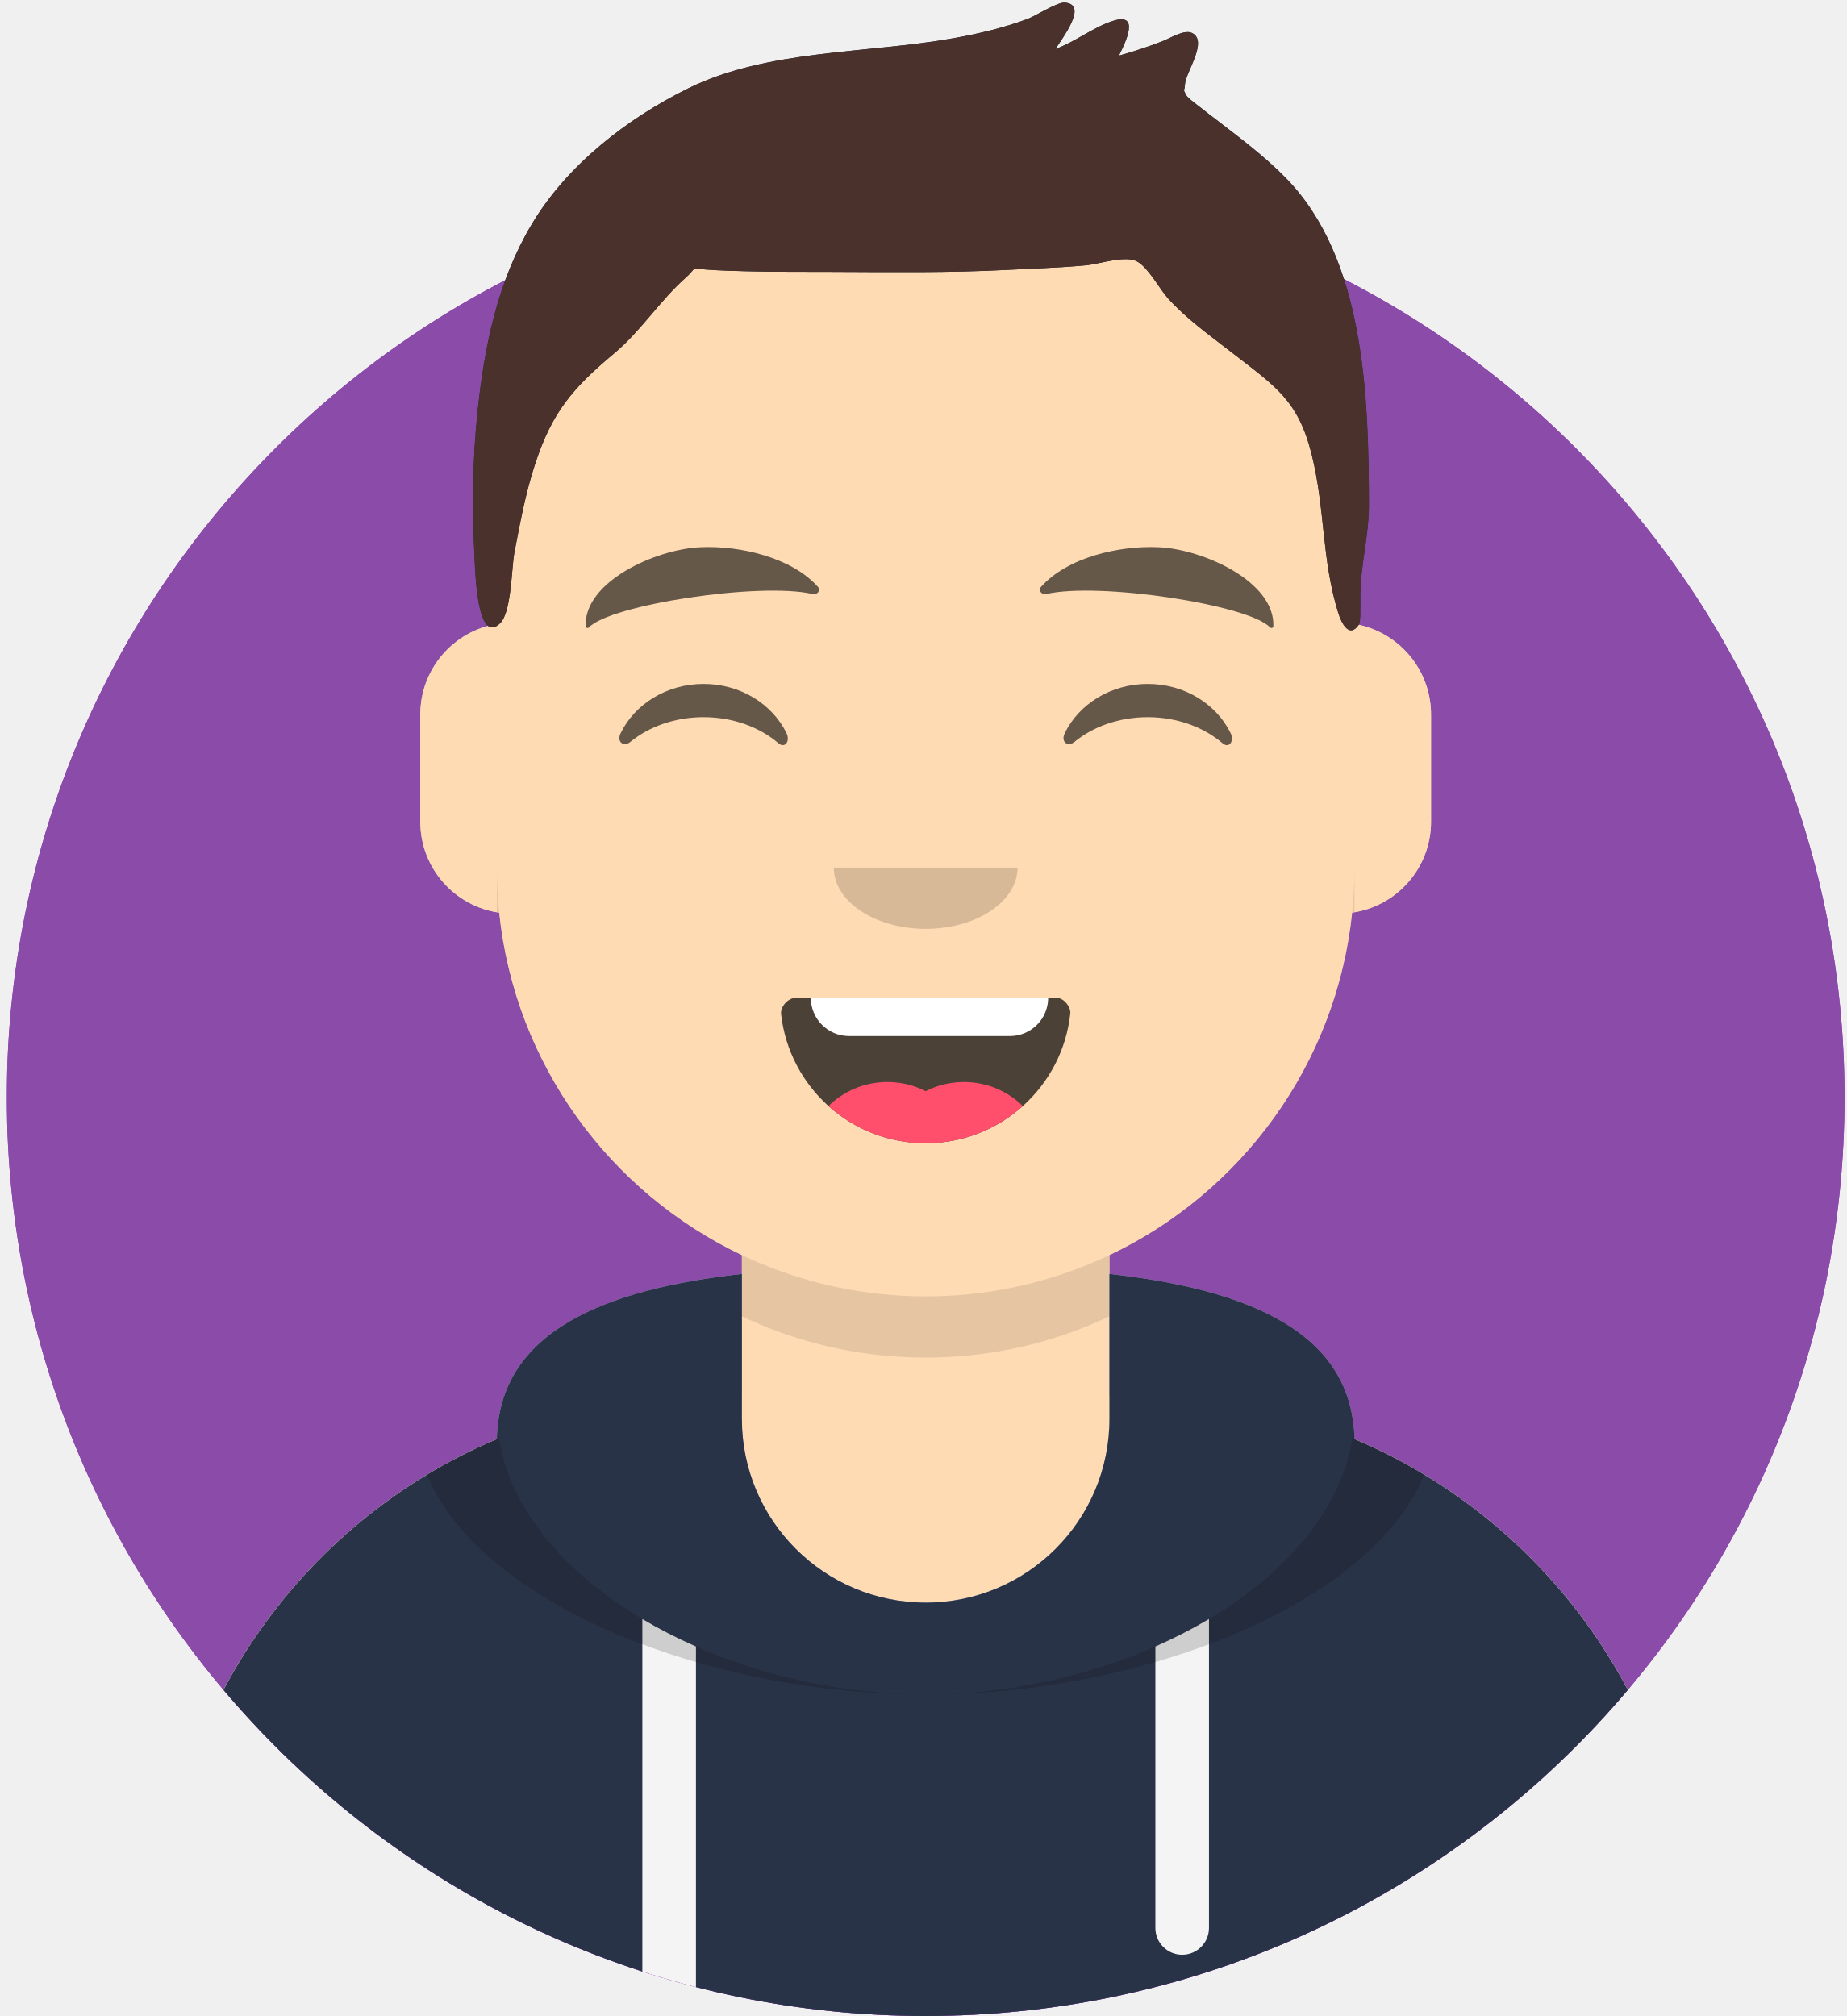
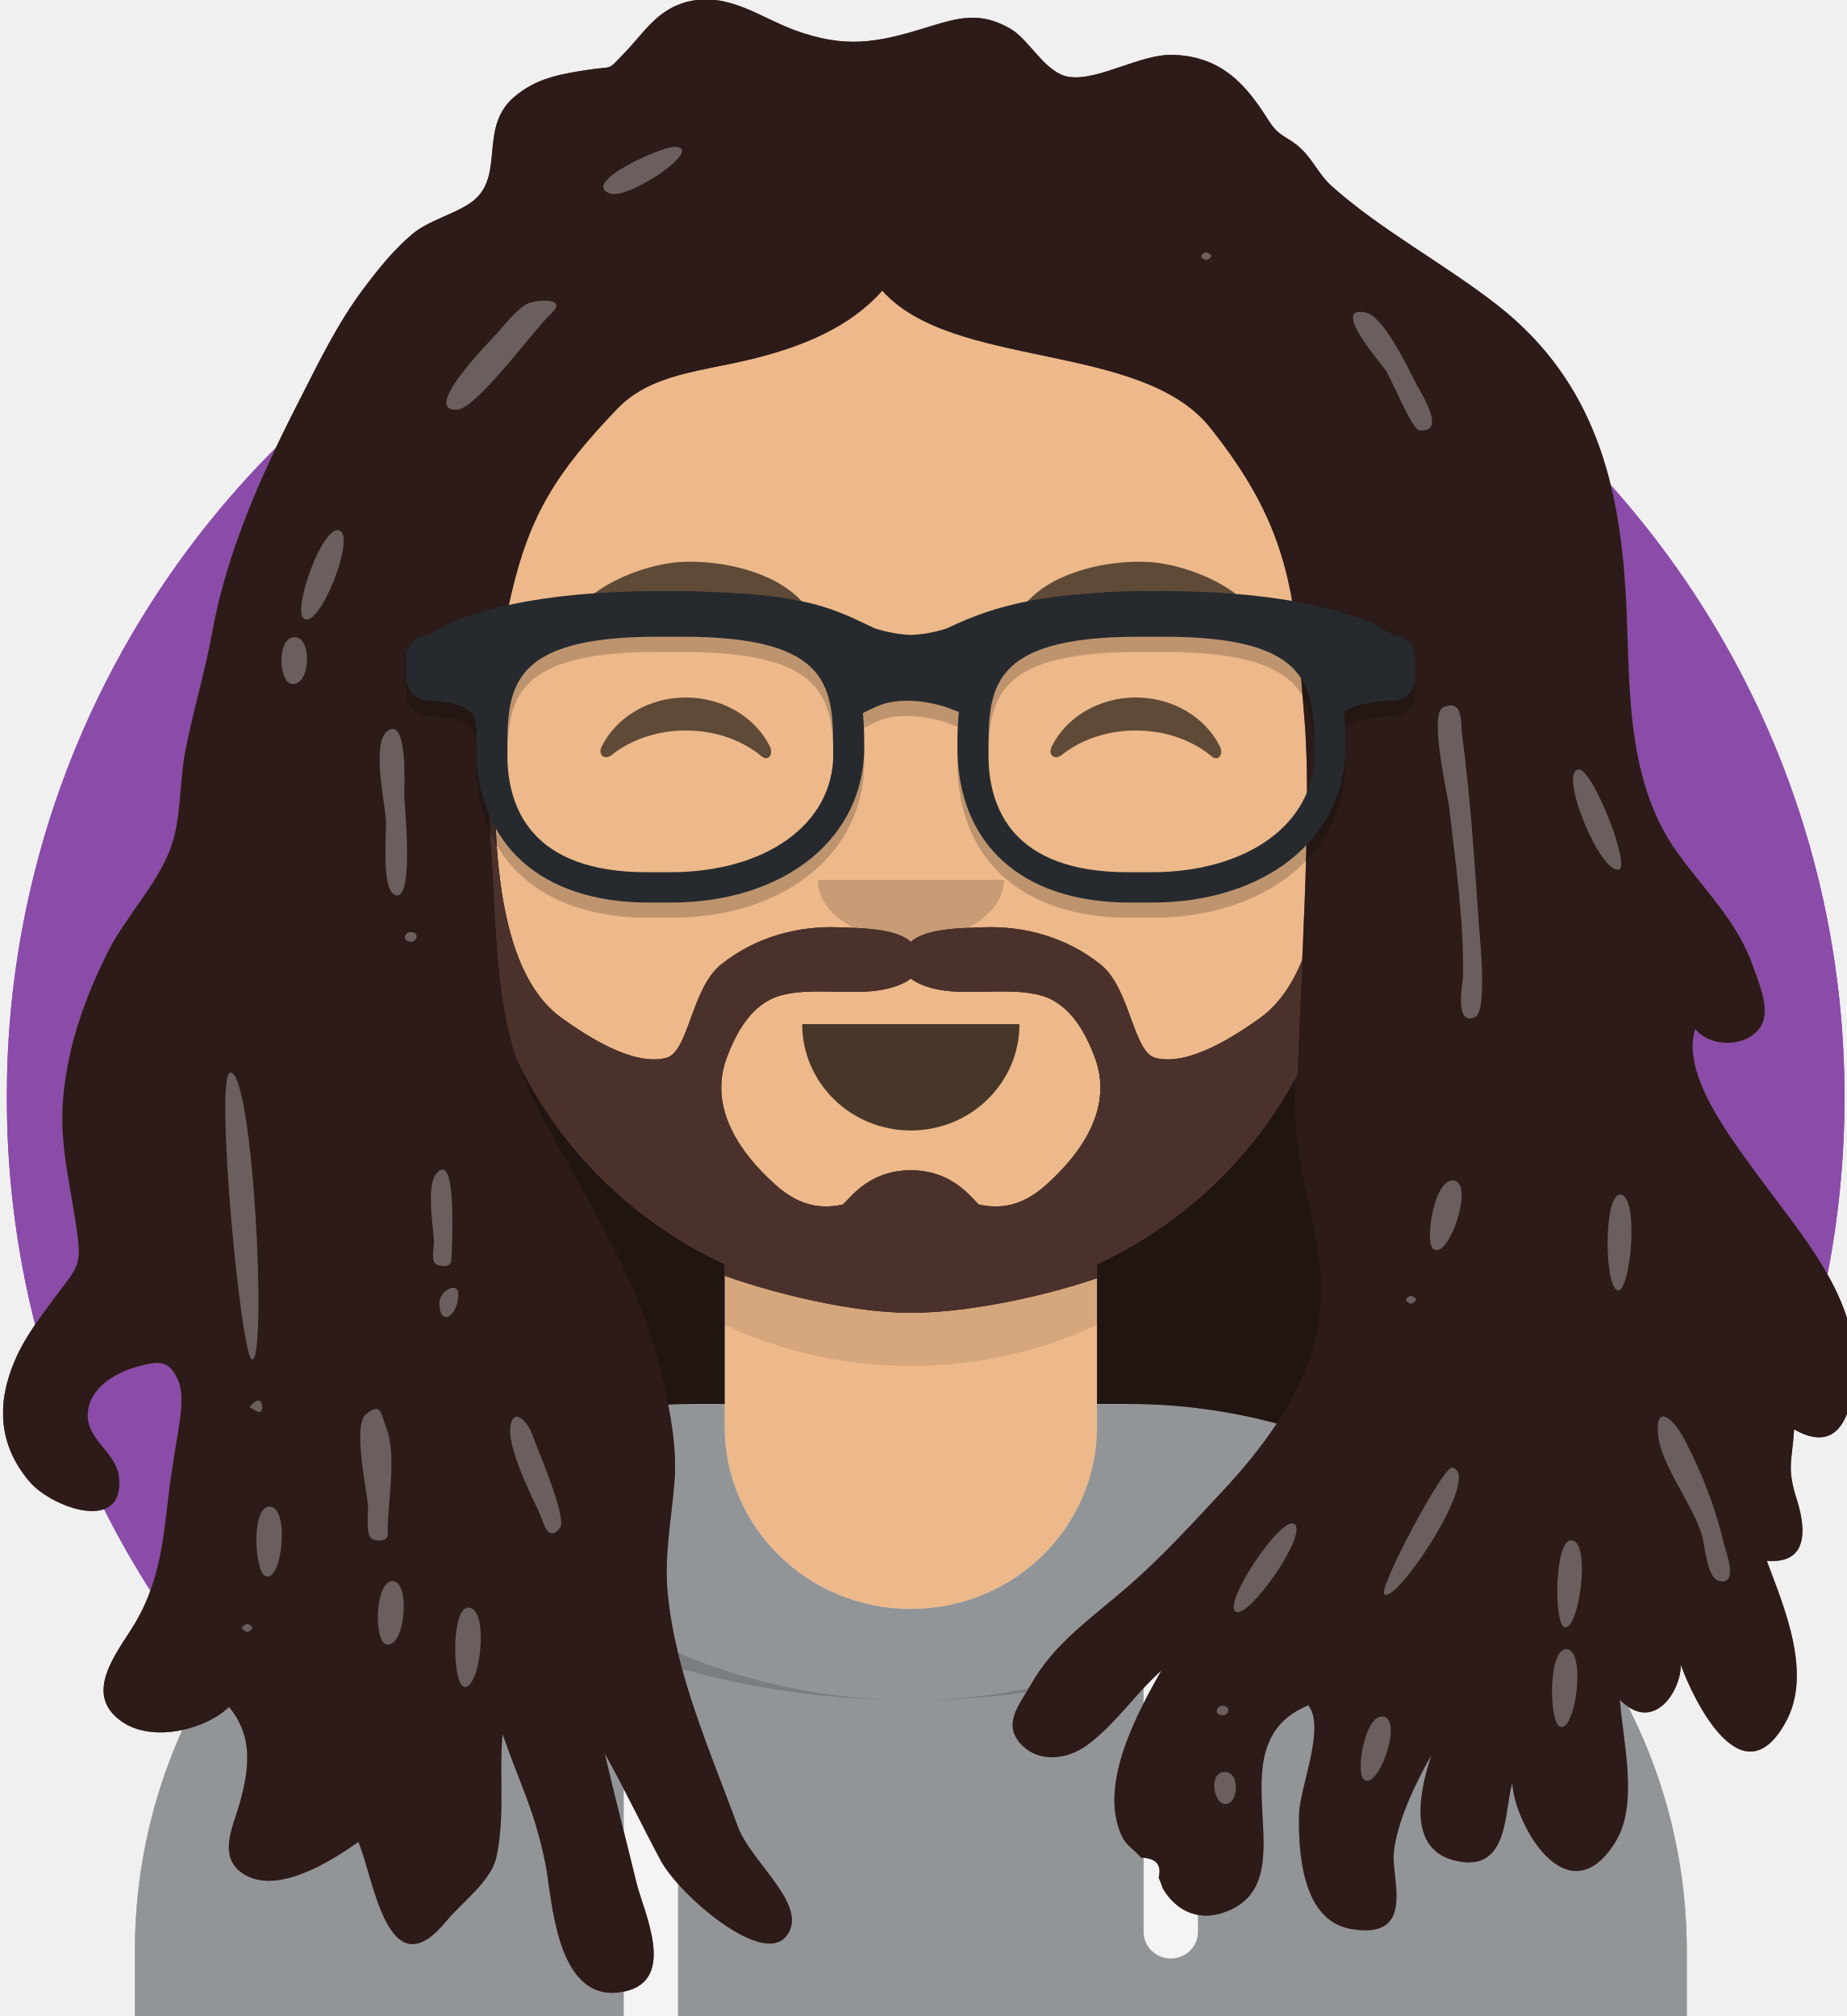
- <svg xmlns="http://www.w3.org/2000/svg" xmlns:xlink="http://www.w3.org/1999/xlink" width="217px" height="237px" viewBox="0 0 217 237" version="1.1">
+ <svg xmlns="http://www.w3.org/2000/svg" xmlns:xlink="http://www.w3.org/1999/xlink" width="217" height="237">
  <defs>
-     <circle id="path-1" cx="108" cy="108" r="108" />
-     <path d="M-3.19744231e-14,144 L-3.19744231e-14,-1.42108547e-14 L237.6,-1.42108547e-14 L237.6,144 L226.8,144 C226.8,203.647 178.447,252 118.8,252 C59.153,252 10.8,203.647 10.8,144 L10.8,144 L-3.19744231e-14,144 Z" id="path-3" />
-     <path d="M90,0 C117.835,-5.11323436e-15 140.4,22.565 140.4,50.4 L140.401,55.949 C145.508,56.807 149.4,61.249 149.4,66.6 L149.4,79.2 C149.4,84.647 145.367,89.152 140.125,89.893 C138.265,107.718 127.114,122.78 111.601,130.149 L111.6,146.7 L115.2,146.7 C150.988,146.7 180,175.712 180,211.5 L180,219.6 L0,219.6 L0,211.5 C-4.38277231e-15,175.712 29.012,146.7 64.8,146.7 L68.4,146.7 L68.4,130.15 C52.886,122.78 41.735,107.718 39.875,89.893 C34.633,89.152 30.6,84.647 30.6,79.2 L30.6,66.6 C30.6,61.249 34.492,56.806 39.6,55.949 L39.6,50.4 C39.6,22.565 62.165,5.11323436e-15 90,0 Z" id="path-5" />
-     <path d="M140.401,11.764 C156.691,13.587 169.2,18.597 169.2,31.569 L169.194,31.18 C192.467,41.01 208.8,64.047 208.8,90.9 L208.8,99 L28.8,99 L28.8,90.9 C28.8,64.047 45.133,41.01 68.406,31.18 C68.653,18.496 81.073,13.568 97.2,11.764 L97.2,28.8 C97.2,40.729 106.871,50.4 118.8,50.4 C130.729,50.4 140.4,40.729 140.4,28.8 L140.4,28.8 Z" id="path-7" />
-     <path d="M31.606,13.615 C32.558,22.158 39.803,28.8 48.6,28.8 C57.424,28.8 64.687,22.117 65.603,13.536 C65.676,12.845 64.905,11.7 63.938,11.7 C50.534,11.7 40.264,11.7 33.378,11.7 C32.406,11.7 31.511,12.761 31.606,13.615 Z" id="path-9" />
-     <rect id="path-11" x="0" y="0" width="237.6" height="252" />
-     <path d="M118.135,20.928 C115.651,18.39 112.767,16.236 109.962,14.076 C109.343,13.6 108.715,13.135 108.109,12.641 C107.972,12.528 106.563,11.519 106.394,11.148 C105.988,10.254 106.224,10.95 106.28,9.884 C106.35,8.535 109.1,4.727 107.048,3.854 C106.146,3.47 104.536,4.492 103.67,4.83 C101.977,5.49 100.263,6.054 98.512,6.54 C99.351,4.869 100.95,1.524 97.944,2.419 C95.603,3.116 93.421,4.91 91.068,5.753 C91.847,4.477 94.96,0.523 92.147,0.302 C91.271,0.233 88.724,1.875 87.782,2.226 C84.959,3.275 82.075,3.953 79.111,4.487 C69.033,6.304 57.248,5.786 47.923,10.374 C40.735,13.911 33.636,19.4 29.484,26.389 C25.481,33.125 23.984,40.498 23.146,48.217 C22.532,53.882 22.482,59.738 22.769,65.424 C22.863,67.287 23.073,75.874 25.779,73.273 C27.127,71.978 27.117,66.745 27.457,64.974 C28.133,61.451 28.783,57.911 29.91,54.5 C31.895,48.49 34.238,45.687 39.184,41.547 C42.359,38.89 44.588,35.3 47.625,32.62 C48.99,31.416 47.949,31.542 50.143,31.7 C51.616,31.806 53.097,31.846 54.574,31.885 C57.99,31.974 61.412,31.951 64.829,31.963 C71.711,31.988 78.561,32.085 85.437,31.725 C88.492,31.565 91.556,31.478 94.603,31.195 C96.306,31.038 99.326,29.947 100.728,30.78 C102.01,31.543 103.342,34.034 104.263,35.054 C106.438,37.464 109.032,39.305 111.576,41.282 C116.881,45.403 119.559,46.98 121.17,53.421 C122.775,59.838 122.325,65.791 124.312,72.106 C124.662,73.217 125.586,75.13 126.726,73.415 C126.937,73.096 126.883,71.345 126.883,70.337 C126.883,66.27 127.913,63.218 127.9,59.123 C127.849,46.674 127.447,30.442 118.135,20.928 Z" id="path-13" />
+     <path d="M0 144V0h237.6v144h-10.8c0 59.647-48.353 108-108 108s-108-48.353-108-108H0Z" id="g" />
+     <path d="M108 13.07c-17.919 2.006-31.72 7.482-31.996 21.575C50.146 45.568 32 71.165 32 100.999V110h200v-9c0-29.835-18.146-55.432-44.004-66.355-.276-14.093-14.077-19.57-31.996-21.574V32c0 13.255-10.745 24-24 24s-24-10.745-24-24Z" id="a" />
+     <path id="b" d="M0 0h264v280H0z" />
+     <path d="M85.718 185.073A73.216 73.216 0 0 1 89 185h4v-18.39a56.224 56.224 0 0 1-26.789-26.988c-2.764-8.608-2.6-17.935-3.21-26.796-.805-11.68-.112-23.078 2.536-34.578 2.39-10.376 5.824-15.941 13.626-24.255 4.36-4.646 10.905-4.915 17.42-6.564 6.593-1.67 12.611-4.21 16.735-8.99 9.083 10.41 33.354 6.664 42.236 18.01 10.802 13.798 10.923 22.7 12.193 38.643.953 11.951-.528 33.564-.943 46.538A56.235 56.235 0 0 1 141 166.611V185h4c6.636 0 13.062.898 19.163 2.578-2.05 3.174-4.494 6.18-7.051 8.973-3.831 4.188-7.681 8.52-12 12.367-4.941 4.401-9.668 7.597-12.668 13.082-1.358 2.483-3.737 5.094-1.22 7.817 2.3 2.487 5.925 1.975 8.386.175 3.637-2.66 6.338-6.858 9.69-9.915-3.238 5.815-7.742 14.484-5.43 21.005.787 2.217 1.586 2.173 2.802 3.65 1.92.044 2.678.912 2.276 2.606l.54 1.451c1.456 2.594 4.243 4.41 7.78 3.188 11.56-3.994-1.775-21.961 10.953-27.302 2.278 2.83-1.086 10.779-1.177 14.256-.111 4.287.122 14.013 6.642 15.179 8.496 1.52 5.22-6.597 5.555-10.05.39-4.016 2.86-9.312 4.87-12.869-1.222 3.78-3.508 12.154 2.817 13.87 7.317 1.986 6.481-6.586 7.592-10.15.229 5.275 7.045 17.749 13.205 7.896 3.173-5.076 1.009-13.441.66-18.854 4.414 4.56 7.94-1.35 7.84-4.63 1.677 4.752 7.982 18.002 13.57 7.485 3.398-6.395-.226-14.985-2.483-21.16 5.944.52 4.75-5.236 3.864-8.095-1.307-4.222-.61-4.841-.34-9.206 8.25 4.805 7.997-8.234 7.542-11.432-1.146-8.051-7.409-15.261-12.243-22.052-3.466-4.871-9.935-13.352-8.038-19.226 1.957 2.468 6.507 2.442 8.316-.142 1.532-2.188-.091-5.796-.83-7.982-2.021-5.98-6.06-9.844-9.711-14.981-7.108-10.001-6.086-23.133-6.743-34.313-.82-13.949-3.814-27.68-16.48-37.827-6.787-5.437-15.058-9.914-21.37-15.682-1.722-1.573-2.45-3.521-4.066-5.038-1.813-1.701-2.66-1.298-4.158-3.72-2.668-4.315-5.802-8.355-12.25-8.558-4.22-.132-9.556 3.43-13.359 2.909-3.122-.427-5.094-4.879-7.656-6.373-3.966-2.312-6.734-1.414-10.972-.075-6.31 1.994-10.33 2.689-16.755.306C97.69 2.539 93.565-.846 88.402.357c-4.05.945-5.858 4.213-8.244 6.718-2.46 2.586-1.271 1.73-4.87 2.305-3.68.588-6.586 1.122-9.378 3.532-4.512 3.895-1.386 9.955-4.953 13.389-1.925 1.854-5.935 2.737-8.165 4.654-2.434 2.092-4.424 4.635-6.248 7.11-3.551 4.823-5.976 10.079-8.58 15.281-4.843 9.681-9.161 19.671-11.002 30.072-.945 5.347-2.538 10.577-3.512 15.912-.75 4.115-.43 8.622-1.896 12.617-1.74 4.74-5.899 9.096-8.152 13.757-2.988 6.183-4.994 12.115-5.63 18.771-.624 6.544 1.113 12.311 1.879 18.727.443 3.717-.324 4.139-2.88 7.647-1.967 2.7-3.96 5.373-5.225 8.378-2.361 5.615-2.23 11.077 1.879 16.013 2.82 3.388 12.299 6.933 11.523-.618-.36-3.508-4.772-5.095-3.93-9.12.584-2.787 3.425-4.715 6.874-5.577 2.436-.608 3.636-.582 4.735 2.09.996 2.42-.325 7.706-.63 10.25-.123 1.023-.305 1.92-.428 2.867-.868 6.674-1.028 12.815-4.682 18.944-2.244 3.766-6.636 9.073-1.628 12.703 3.959 2.87 10.79 1.121 13.877-1.882 3.256 4.027 2.532 8.423 1.314 12.869-.756 2.76-2.824 6.802.431 9.033 4.408 3.021 11.603-1.738 14.908-4.14 1.91 4.268 3.703 19.827 11.235 10.552 2.198-2.705 5.858-5.344 6.555-8.534 1.156-5.29.326-10.858.804-16.202 2.404 6.997 4.038 9.787 5.51 16.97.884 4.321 1.231 18.82 10.174 16.91 6.88-1.47 2.48-10.524 1.601-14.215-1.683-7.07-2.496-10.063-4.122-17.14 2.533 4.626 4.746 9.372 7.18 14.034 2.39 4.58 13.078 14.027 16.205 10.05 3.127-3.978-4.496-9.645-6.23-14.46-3.609-10.024-7.98-20.006-9.017-30.508-.499-5.049.436-9.712.846-14.703.28-3.41-.141-6.902-.812-10.34z" id="d" />
+     <path d="M101.428 98.169c-2.513 2.294-5.19 3.325-8.575 2.604-.582-.124-2.957-4.538-8.853-4.538-5.897 0-8.27 4.414-8.853 4.538-3.385.721-6.062-.31-8.576-2.604-4.725-4.313-8.654-10.26-6.293-16.75 1.23-3.382 3.232-7.095 6.873-8.173 3.887-1.15 9.346-.002 13.264-.788 1.27-.254 2.656-.707 3.585-1.458.929.75 2.316 1.204 3.585 1.458 3.918.786 9.376-.362 13.264.788 3.64 1.078 5.642 4.79 6.873 8.173 2.361 6.49-1.568 12.437-6.294 16.75M140.081 26c-3.41 8.4-2.093 18.858-2.724 27.676-.513 7.167-2.02 17.91-8.384 22.539-3.255 2.367-9.179 6.345-13.431 5.235-2.927-.764-3.24-9.16-7.087-12.303-4.363-3.565-9.812-5.131-15.306-4.89-2.37.105-7.165.08-9.15 1.903-1.983-1.823-6.777-1.798-9.148-1.902-5.494-.242-10.943 1.324-15.306 4.889-3.847 3.143-4.16 11.54-7.087 12.303-4.252 1.11-10.176-2.868-13.431-5.235-6.365-4.63-7.87-15.372-8.384-22.54-.63-8.817.686-19.275-2.724-27.675-1.66 0-.565 16.129-.565 16.129v20.356c.032 15.288 9.581 38.17 30.754 46.908C63.286 111.53 75.015 115 84 115s20.714-3.14 25.892-5.277c21.173-8.737 30.722-31.95 30.754-47.238V42.13S141.74 26 140.081 26" id="c" />
+     <mask id="h" fill="#fff">
+       <path d="M124 144.61V163h4c39.764 0 72 32.236 72 72v9H0v-9c0-39.764 32.235-72 72-72h4v-18.389c-17.237-8.189-29.628-24.924-31.695-44.73C38.48 99.058 34 94.052 34 88V74c0-5.946 4.325-10.882 10-11.834V56c0-30.928 25.072-56 56-56s56 25.072 56 56v6.166c5.675.952 10 5.888 10 11.834v14c0 6.052-4.48 11.058-10.305 11.881-2.067 19.806-14.458 36.541-31.695 44.73Z" />
+     </mask>
+     <mask id="i" fill="#fff">
+       <use xlink:href="#a" width="100%" height="100%" />
+     </mask>
+     <mask id="j" fill="#fff">
+       <use xlink:href="#b" width="100%" height="100%" />
+     </mask>
+     <mask id="k" fill="#fff">
+       <use xlink:href="#c" width="100%" height="100%" />
+     </mask>
+     <mask id="l" fill="#fff">
+       <use xlink:href="#d" width="100%" height="100%" />
+     </mask>
+     <filter x="0" y="0" width="1" height="1.049" filterUnits="objectBoundingBox" id="m">
+       <feOffset dy="2" in="SourceAlpha" result="shadowOffsetOuter1" />
+       <feColorMatrix values="0 0 0 0 0 0 0 0 0 0 0 0 0 0 0 0 0 0 0.2 0" in="shadowOffsetOuter1" result="shadowMatrixOuter1" />
+       <feMerge>
+         <feMergeNode in="shadowMatrixOuter1" />
+         <feMergeNode in="SourceGraphic" />
+       </feMerge>
+     </filter>
+     <circle id="e" cx="108" cy="108" r="108" />
  </defs>
-   <g id="Website" stroke="none" stroke-width="1" fill="none" fill-rule="evenodd">
-     <g id="mf-avatar" transform="translate(-10, -15)">
-       <g id="Circle" transform="translate(10.8, 36)">
-         <mask id="mask-2" fill="white">
-           <use xlink:href="#path-1" />
-         </mask>
-         <use id="Circle-Background" fill="#972dc2" xlink:href="#path-1" />
-         <g id="🖍-Circle-Color" mask="url(#mask-2)" fill="#8a4ca8">
-           <rect id="🖍Color" x="0" y="0" width="216.445" height="216" />
+   <g fill="none" fill-rule="evenodd">
+     <g transform="translate(.8 21)">
+       <mask id="f" fill="#fff">
+         <use xlink:href="#e" />
+       </mask>
+       <use fill="#972dc2" xlink:href="#e" />
+       <g mask="url(#f)" fill="#8a4ca8">
+         <path d="M0 0h216.445v216H0z" />
+       </g>
+     </g>
+     <g mask="url(#react-mask-5)" transform="matrix(.912 0 0 .893 -13.327 -12.66)">
+       <path d="M124 144.61V163h4c39.764 0 72 32.236 72 72v9H0v-9c0-39.764 32.235-72 72-72h4v-18.389c-17.237-8.189-29.628-24.924-31.695-44.73C38.48 99.058 34 94.052 34 88V74c0-5.946 4.325-10.882 10-11.834V56c0-30.928 25.072-56 56-56s56 25.072 56 56v6.166c5.675.952 10 5.888 10 11.834v14c0 6.052-4.48 11.058-10.305 11.881-2.067 19.806-14.458 36.541-31.695 44.73Z" style="fill:#d0c6ac" transform="translate(32 36)" />
+       <g mask="url(#h)" fill="#edb98a" transform="translate(32 36)">
+         <path d="M0 0h264v280H0z" />
+       </g>
+       <path d="M156 79v23c0 30.928-25.072 56-56 56s-56-25.072-56-56V79v15c0 30.928 25.072 56 56 56s56-25.072 56-56z" fill-opacity=".1" fill="#000" mask="url(#h)" transform="translate(32 36)" />
+       <g transform="translate(0 170)">
+         <use fill="#b7c1db" xlink:href="#a" width="100%" height="100%" />
+         <g mask="url(#i)" fill="#929598">
+           <path d="M0 0h264v110H0z" />
+         </g>
+         <path d="M102 61.74V110h-7V58.15a64.54 64.54 0 0 0 7 3.59zm67-3.59V98.5a3.5 3.5 0 1 1-7 0V61.74a64.54 64.54 0 0 0 7-3.59z" fill="#f4f4f4" mask="url(#i)" />
+         <path d="M90.96 12.724C75.91 15.571 65.5 21.243 65.5 32.308 65.5 52.02 98.538 68 132 68s66.5-15.98 66.5-35.692c0-11.065-10.41-16.737-25.46-19.584 9.085 3.35 14.96 8.982 14.96 18.353C188 51.469 160.179 68 132 68S76 51.469 76 31.077c0-9.37 5.875-15.003 14.96-18.353Z" fill-opacity=".16" fill="#000" mask="url(#i)" />
+       </g>
+       <g fill="#000">
+         <path d="M118 149c0 7.732 6.268 14 14 14s14-6.268 14-14" fill-opacity=".7" />
+         <path d="M120 130c0 4.418 5.373 8 12 8s12-3.582 12-8" fill-opacity=".16" />
+         <g fill-opacity=".6">
+           <path d="M92.16 112.447c1.847-3.798 6.004-6.447 10.838-6.447 4.816 0 8.961 2.63 10.817 6.407.552 1.122-.233 2.04-1.024 1.36-2.451-2.107-5.932-3.423-9.793-3.423-3.74 0-7.124 1.235-9.56 3.228-.891.728-1.818-.014-1.278-1.125zM150.16 112.447c1.847-3.798 6.004-6.447 10.838-6.447 4.816 0 8.961 2.63 10.817 6.407.552 1.122-.233 2.04-1.024 1.36-2.451-2.107-5.932-3.423-9.793-3.423-3.74 0-7.124 1.235-9.56 3.228-.891.728-1.818-.014-1.278-1.125z" />
+         </g>
+         <g fill-opacity=".6">
+           <path d="M102.547 88.148c-5.807.269-15.195 4.488-14.953 10.344.008.192.29.276.427.129 2.755-2.96 22.316-5.95 29.205-4.365.63.145 1.11-.477.71-.927-3.422-3.848-10.186-5.426-15.389-5.18M162.453 88.148c5.807.269 15.195 4.488 14.953 10.344-.008.192-.29.276-.427.129-2.755-2.96-22.316-5.95-29.205-4.365-.63.145-1.11-.477-.71-.927 3.422-3.848 10.186-5.426 15.389-5.18" />
        </g>
      </g>
-       <mask id="mask-4" fill="white">
-         <use xlink:href="#path-3" />
-       </mask>
-       <g id="Mask" />
-       <g id="Avataaar" mask="url(#mask-4)">
-         <g id="Body" transform="translate(28.8, 32.4)">
-           <mask id="mask-6" fill="white">
-             <use xlink:href="#path-5" />
-           </mask>
-           <use fill="#D0C6AC" xlink:href="#path-5" />
-           <g id="Skin/👶🏻-05-Pale" mask="url(#mask-6)" fill="#FFDBB4">
-             <g transform="translate(-28.8, 0)" id="Color">
-               <rect x="0" y="0" width="238.384" height="220.355" />
+       <g>
+         <g mask="url(#j)">
+           <g transform="translate(48 72)">
+             <use fill="#331b0c" xlink:href="#c" width="100%" height="100%" />
+             <g mask="url(#k)" fill="#4a312c">
+               <path d="M-32 0h264v244H-32z" />
            </g>
          </g>
-           <path d="M39.6,84.6 C39.6,112.435 62.165,135 90,135 C117.835,135 140.4,112.435 140.4,84.6 L140.4,84.6 L140.4,91.8 C140.4,119.635 117.835,142.2 90,142.2 C62.165,142.2 39.6,119.635 39.6,91.8 Z" id="Neck-Shadow" fill-opacity="0.1" fill="#000000" mask="url(#mask-6)" />
-         </g>
-         <g id="Clothing/Hoodie" transform="translate(0, 153)">
-           <mask id="mask-8" fill="white">
-             <use xlink:href="#path-7" />
-           </mask>
-           <use id="Hoodie" fill="#B7C1DB" fill-rule="evenodd" xlink:href="#path-7" />
-           <g id="Color/Palette/Slate" mask="url(#mask-8)" fill="#293347" fill-rule="evenodd">
-             <rect id="🖍Color" x="0" y="0" width="238.491" height="99" />
+           <g transform="translate(15 14)">
+             <use fill="#8d5a5a" xlink:href="#d" width="100%" height="100%" />
+             <g mask="url(#l)" fill="#2c1b18">
+               <path d="M0 0h264v280H0z" />
+             </g>
+             <path d="M85.718 185.073A73.216 73.216 0 0 1 89 185h4v-18.39a56.224 56.224 0 0 1-26.789-26.988 37.04 37.04 0 0 0 1.95 4.887c5.756 11.833 13.257 22.412 16.327 35.08.435 1.798.869 3.633 1.23 5.484zm78.445 2.505A72.074 72.074 0 0 0 145 185h-4v-18.39a56.238 56.238 0 0 0 25.502-24.403c-.077 2.994-.01 5.972.373 8.849 1.07 8.044 4.001 15.31 2.64 23.58-.744 4.532-2.725 8.875-5.352 12.942z" fill-opacity=".24" fill="#000" mask="url(#l)" />
+             <path d="M49.36 108.248c-.124-2.422-1.98-10.537.329-11.939 2.53-1.537 2.002 7.707 2.028 8.654.044 1.537 1.211 13.135-.927 13.084-2.132-.051-1.347-8.218-1.43-9.799zm8.435 57.75c-.009 1.014-1.072.953-1.832.688-.937-.328-.363-2.484-.413-3.191-.13-1.86-1.023-7.338.34-8.873 2.726-3.069 1.916 9.948 1.905 11.376zm-25.674 13.163c1.93-.054.144-37.832-2.821-37.79-2.083.03 1.361 37.827 2.821 37.79zm2.232 19.355c-2.397 0-1.957 8.462-.545 9.139 2.14 1.025 3.227-9.139.545-9.139zm15.237 3.539c.021 1.058-1.179 1.074-1.98.744-.908-.376-.528-3.506-.563-4.2-.114-2.188-2.017-10.672-.286-12.231 1.974-1.778 2.017.173 2.548 1.498 1.564 3.903.197 10.032.28 14.189zm140.652-79.722c.11 1.463 1.069 11.018-.524 11.746-2.742 1.254-1.561-4.65-1.55-5.413.107-7.437-.969-14.812-1.787-22.21-.155-1.404-2.625-12.224-.816-13.12 2.707-1.342 2.303 2.245 2.458 3.41 1.129 8.468 1.628 17.078 2.22 25.587zm-3.219 33.254c-2.532-.502-3.858 8.094-2.702 9.016 1.917 1.53 5.35-8.49 2.702-9.016zm-.268 37.798c-1.139-.226-9.433 15.733-8.75 16.635 1.299 1.719 12.829-15.82 8.75-16.635zm-20.422 7.374c-1.782-.803-9.334 10.75-7.406 11.619 1.748.786 9.561-10.652 7.406-11.62zm42.092-43.312c-2.15 0-2.055 11.822-.4 12.568 1.711.77 2.942-12.568.4-12.568zM178.14 48.844c-.609-.87-7.175-8.62-2.472-7.513 2.291.539 5.448 7.352 6.481 9.41.594 1.183 3.985 6.46.392 6.086-.977-.101-3.59-6.82-4.401-7.983zm-23.092-15.488c-.847.381-.832.739.042 1.072.847-.38.832-.738-.042-1.072zm-84.43 8.13c-2.004 1.844-9.542 12.519-12.125 12.626-4.707.195 4.278-9.025 5.297-10.198.455-.527 2.486-3.092 3.722-3.723 1.261-.643 5.444-.859 3.107 1.295zM43.255 69.981c-2.183-.43-5.835 10.264-4.56 11.555 1.923 1.95 7.007-11.07 4.56-11.555zm24.939 119.011c.412 1.341 4.631 11.08 3.571 12.361-1.621 1.958-2.087-.817-2.617-1.967-1.178-2.555-4.238-8.846-3.746-11.536.477-2.608 2.375-.201 2.792 1.142zm-8.207 22.824c-2.295 0-2.03 9.802-.663 10.385 2.116.902 3.478-10.385.663-10.385zm161.805-8.37c.136.604 2.054 5.563-.663 4.845-1.562-.413-1.802-4.785-2.201-6.11-1.23-4.086-5.28-9.163-5.632-13.194-.34-3.897 1.84-2.412 3.515.888 2.236 4.408 3.913 8.872 4.981 13.572zm-19.702-.495c-2.132-.01-2.235 10.773-.902 11.402 1.864.878 3.621-11.402.902-11.402zm6.16-88.297c1.582-.412-3.41-13.325-5.177-13.183-2.695.217 2.776 13.803 5.178 13.183zm-26.815 56.093c-.847.38-.832.738.043 1.071.846-.38.832-.738-.043-1.071zm-24.218 55.24c.794 0 1.121-1.223-.051-1.25-.775.005-1.184 1.25.051 1.25zM58.684 170.63c.03-1.909-2.469-.51-2.453 1.101.032 3.214 2.4 1.746 2.453-1.101zm-6.165-47.746c-.804 0-1.134 1.237.05 1.266.785-.006 1.198-1.266-.05-1.266zm-19.132 62.51c-.078-1.941-1.7.043-1.61.046.288.007 1.67 1.417 1.61-.046zM37.6 84.063c-2.368 0-2.025 5.754-.514 6.123 2.52.616 2.865-6.123.514-6.123zm12.613 124.263c-2.286 0-2.44 7.814-.863 8.3 2.451.754 3.243-8.3.863-8.3zm-18.756 5.606c-.872.391-.858.76.042 1.103.873-.39.858-.758-.042-1.103zm169.999 3.35c-2.32 0-2.23 9.554-.805 10.2 1.99.902 3.488-10.2.805-10.2zm-23.51 8.88c-2.411-.482-3.674 7.405-2.55 8.29 1.852 1.459 5.025-7.796 2.55-8.29zm-20.48 7.29c-1.998 0-1.508 3.574-.355 4.106 1.994.92 2.583-4.107.354-4.107zM86.48 19.508c-1.672 0-12.16 4.744-8.24 6.15 2.396.859 12.497-6.15 8.24-6.15z" fill-opacity=".3" fill="#fff" mask="url(#l)" />
          </g>
-           <path d="M91.8,55.565 L91.8,99 L85.5,99 L85.499,52.335 C87.483,53.514 89.592,54.594 91.8,55.565 Z M152.101,52.334 L152.1,88.65 C152.1,90.39 150.69,91.8 148.95,91.8 C147.21,91.8 145.8,90.39 145.8,88.65 L145.801,55.565 C148.009,54.594 150.118,53.513 152.101,52.334 Z" id="Straps" fill="#F4F4F4" fill-rule="evenodd" mask="url(#mask-8)" />
-           <path d="M155.733,11.451 C169.28,14.013 178.65,19.118 178.65,29.077 C178.65,46.818 148.916,61.2 118.8,61.2 C88.684,61.2 58.95,46.818 58.95,29.077 C58.95,19.118 68.32,14.013 81.867,11.451 C73.689,14.466 68.4,19.534 68.4,27.969 C68.4,46.322 93.439,61.2 118.8,61.2 C144.161,61.2 169.2,46.322 169.2,27.969 C169.2,19.71 164.13,14.679 156.241,11.642 Z" id="Shadow" fill-opacity="0.16" fill="#000000" fill-rule="evenodd" mask="url(#mask-8)" />
-         </g>
-         <g id="Face" transform="translate(68.4, 73.8)">
-           <g id="Mouth/Smile" transform="translate(1.8, 46.8)">
-             <mask id="mask-10" fill="white">
-               <use xlink:href="#path-9" />
-             </mask>
-             <use id="Mouth" fill-opacity="0.7" fill="#000000" fill-rule="evenodd" xlink:href="#path-9" />
-             <path d="M39.6,1.8 L58.5,1.8 C60.985,1.8 63,3.815 63,6.3 L63,11.7 C63,14.185 60.985,16.2 58.5,16.2 L39.6,16.2 C37.115,16.2 35.1,14.185 35.1,11.7 L35.1,6.3 C35.1,3.815 37.115,1.8 39.6,1.8 Z" id="Teeth" fill="#FFFFFF" fill-rule="evenodd" mask="url(#mask-10)" />
-             <g id="Tongue" stroke-width="1" fill-rule="evenodd" mask="url(#mask-10)" fill="#FF4F6D">
-               <g transform="translate(34.2, 21.6)">
-                 <circle cx="9.9" cy="9.9" r="9.9" />
-                 <circle cx="18.9" cy="9.9" r="9.9" />
-               </g>
-             </g>
-           </g>
-           <g id="Nose/Default" transform="translate(25.2, 36)" fill="#000000" fill-opacity="0.16">
-             <path d="M14.4,7.2 C14.4,11.176 19.235,14.4 25.2,14.4 L25.2,14.4 C31.165,14.4 36,11.176 36,7.2" id="Nose" />
-           </g>
-           <g id="Eyes/Happy-😁" transform="translate(0, 7.2)" fill="#000000" fill-opacity="0.6">
-             <path d="M14.544,20.203 C16.206,16.784 19.948,14.4 24.298,14.4 C28.632,14.4 32.363,16.767 34.034,20.166 C34.53,21.176 33.824,22.003 33.112,21.39 C30.906,19.494 27.773,18.309 24.298,18.309 C20.931,18.309 17.886,19.421 15.694,21.214 C14.892,21.87 14.058,21.203 14.544,20.203 Z" id="Squint" />
-             <path d="M66.744,20.203 C68.406,16.784 72.148,14.4 76.498,14.4 C80.832,14.4 84.563,16.767 86.234,20.166 C86.73,21.176 86.024,22.003 85.312,21.39 C83.106,19.494 79.973,18.309 76.498,18.309 C73.131,18.309 70.086,19.421 67.894,21.214 C67.092,21.87 66.258,21.203 66.744,20.203 Z" id="Squint" />
-           </g>
-           <g id="Eyebrow/Natural/Default-Natural" fill="#000000" fill-opacity="0.6">
-             <path d="M23.435,5.589 C18.25,6.285 10.164,10.805 10.84,16.036 C10.862,16.207 11.121,16.261 11.233,16.118 C13.471,13.248 30.774,9.033 37.075,9.913 C37.652,9.994 38.032,9.399 37.639,9.027 C34.269,5.845 28.08,4.961 23.435,5.589" id="Eyebrow" transform="translate(24.3, 10.8) rotate(5) translate(-24.3, -10.8) " />
-             <path d="M76.535,5.589 C71.35,6.285 63.264,10.805 63.94,16.036 C63.962,16.207 64.221,16.261 64.333,16.118 C66.571,13.248 83.874,9.033 90.175,9.913 C90.752,9.994 91.132,9.399 90.739,9.027 C87.369,5.845 81.18,4.961 76.535,5.589" id="Eyebrow" transform="translate(77.4, 10.8) scale(-1, 1) rotate(5) translate(-77.4, -10.8) " />
-           </g>
-         </g>
-         <g id="Top">
-           <mask id="mask-12" fill="white">
-             <use xlink:href="#path-11" />
-           </mask>
-           <g id="Mask" />
-           <g mask="url(#mask-12)">
-             <g transform="translate(43, 15)">
-               <mask id="mask-14" fill="white">
-                 <use xlink:href="#path-13" />
-               </mask>
-               <use id="Short-Hair" stroke="none" fill="#1F3140" fill-rule="evenodd" xlink:href="#path-13" />
-               <g id="Color/Hair/Brown-Dark" stroke="none" fill="none" mask="url(#mask-14)" fill-rule="evenodd">
-                 <g transform="translate(-43.1, -15)" fill="#4A312C" id="Color">
-                   <rect x="0" y="0" width="239.107" height="252.406" />
-                 </g>
-               </g>
-             </g>
+           <g filter="url(#m)" transform="translate(67 92)" fill="#252c2f" fill-rule="nonzero">
+             <path d="M34 41h-2.758C17.315 41 9 33.336 9 20.5 9 10.127 10.817 0 32.53 0h2.94C57.183 0 59 10.127 59 20.5 59 32.569 48.721 41 34 41ZM32.385 6C13 6 13 12.841 13 21.502 13 28.572 16.116 37 30.97 37H34c12.365 0 21-6.373 21-15.498C55 12.84 55 6 35.615 6ZM96 41h-2.758C79.315 41 71 33.336 71 20.5 71 10.127 72.817 0 94.53 0h2.94C119.183 0 121 10.127 121 20.5 121 32.569 110.721 41 96 41ZM94.385 6C75 6 75 12.841 75 21.502 75 28.572 78.12 37 92.97 37H96c12.365 0 21-6.373 21-15.498C117 12.84 117 6 97.615 6Z" />
+             <path d="M2.955 5.772C3.645 5.096 11.21 0 32.5 0c17.851 0 21.63 1.853 27.35 4.652l.419.207c.398.14 2.431.83 4.81.907a16.998 16.998 0 0 0 4.563-.869C76.17 1.722 82.562 0 97.5 0c21.29 0 28.854 5.096 29.545 5.772 1.634 0 2.955 1.29 2.955 2.885v2.886c0 1.596-1.32 2.886-2.955 2.886 0 0-6.901 0-6.901 2.886 0 2.885-1.962-4.176-1.962-5.772v-2.81c-3.603-1.38-10.054-3.947-20.682-3.947-11.842 0-17.739 2.1-22.798 4.185l.057.137-.003 1.986-2.217 5.35L69.8 15.36c-.244-.097-.772-.27-1.504-.451-2.04-.503-4.137-.656-5.992-.276-.68.14-1.312.35-1.891.633l-2.643 1.29-2.643-5.16.117-2.295.08-.195c-4.362-2.033-8.385-4.12-22.824-4.12-10.628 0-17.078 2.565-20.682 3.944v2.812c0 1.596-2.954 8.657-2.954 5.772 0-2.886-5.91-2.886-5.91-2.886-1.63 0-2.954-1.29-2.954-2.886V8.657c0-1.595 1.324-2.885 2.955-2.885Z" />
          </g>
        </g>
      </g>
    </g>
  </g>
</svg>
